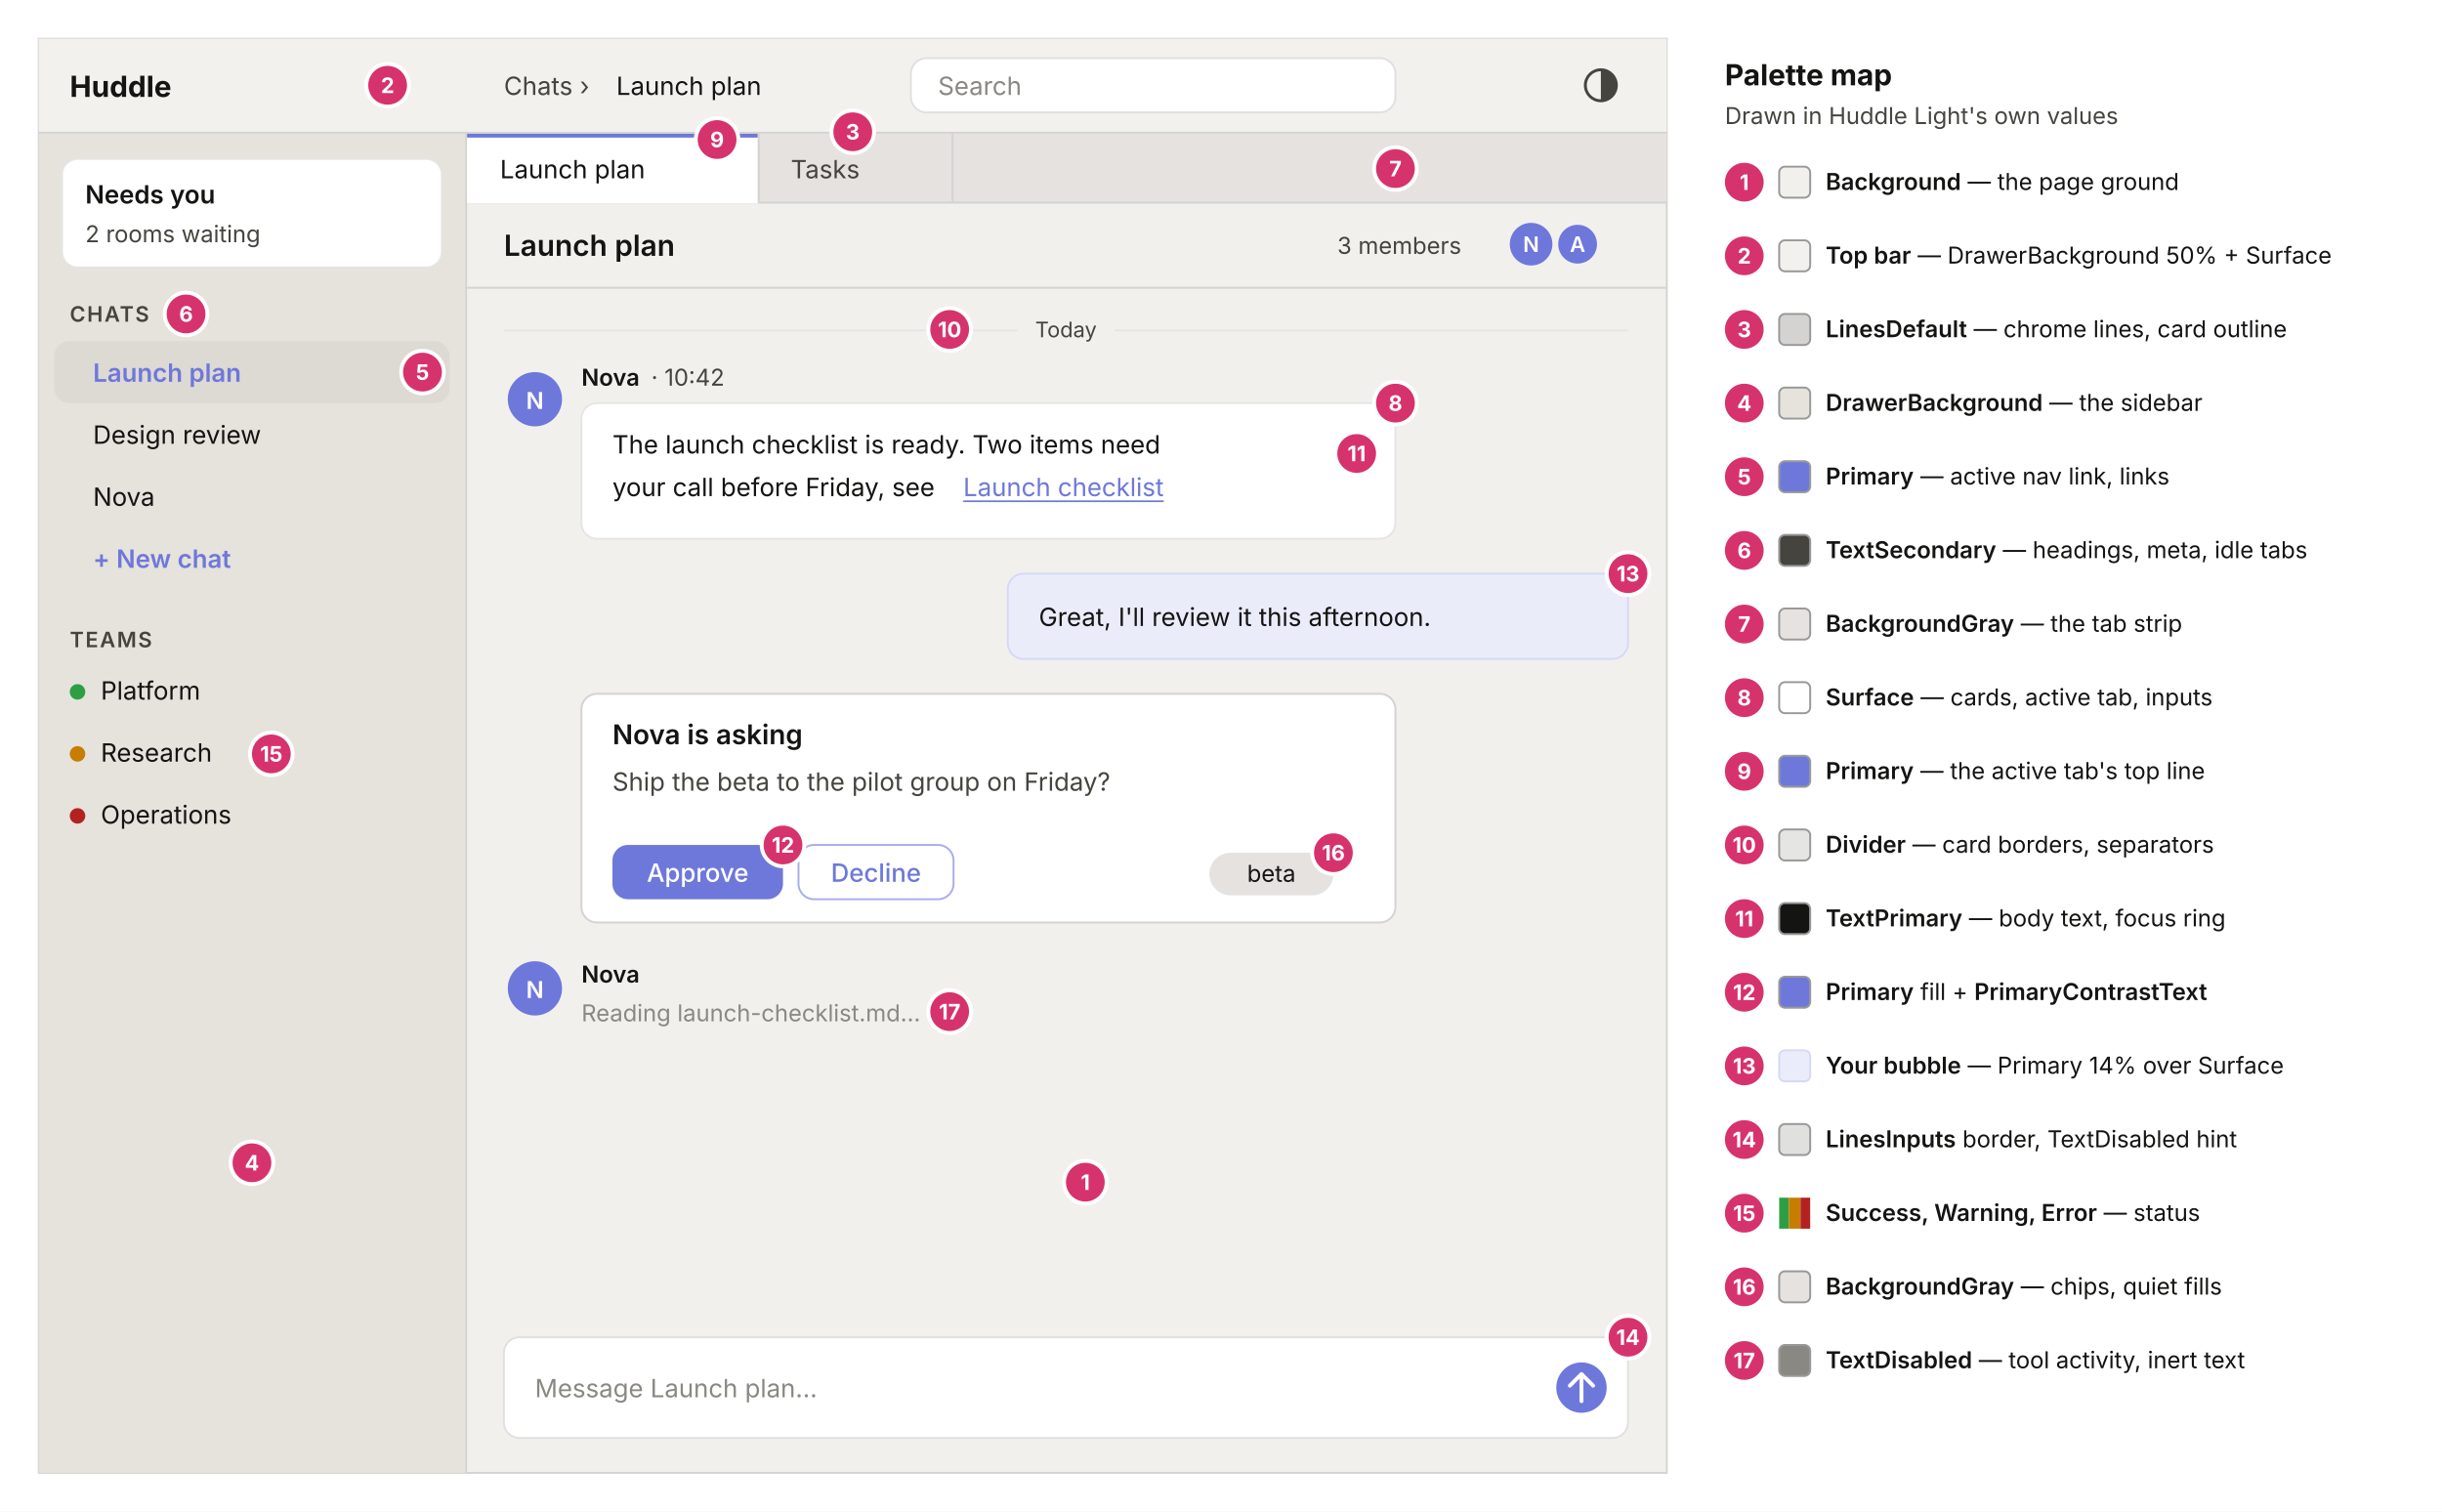
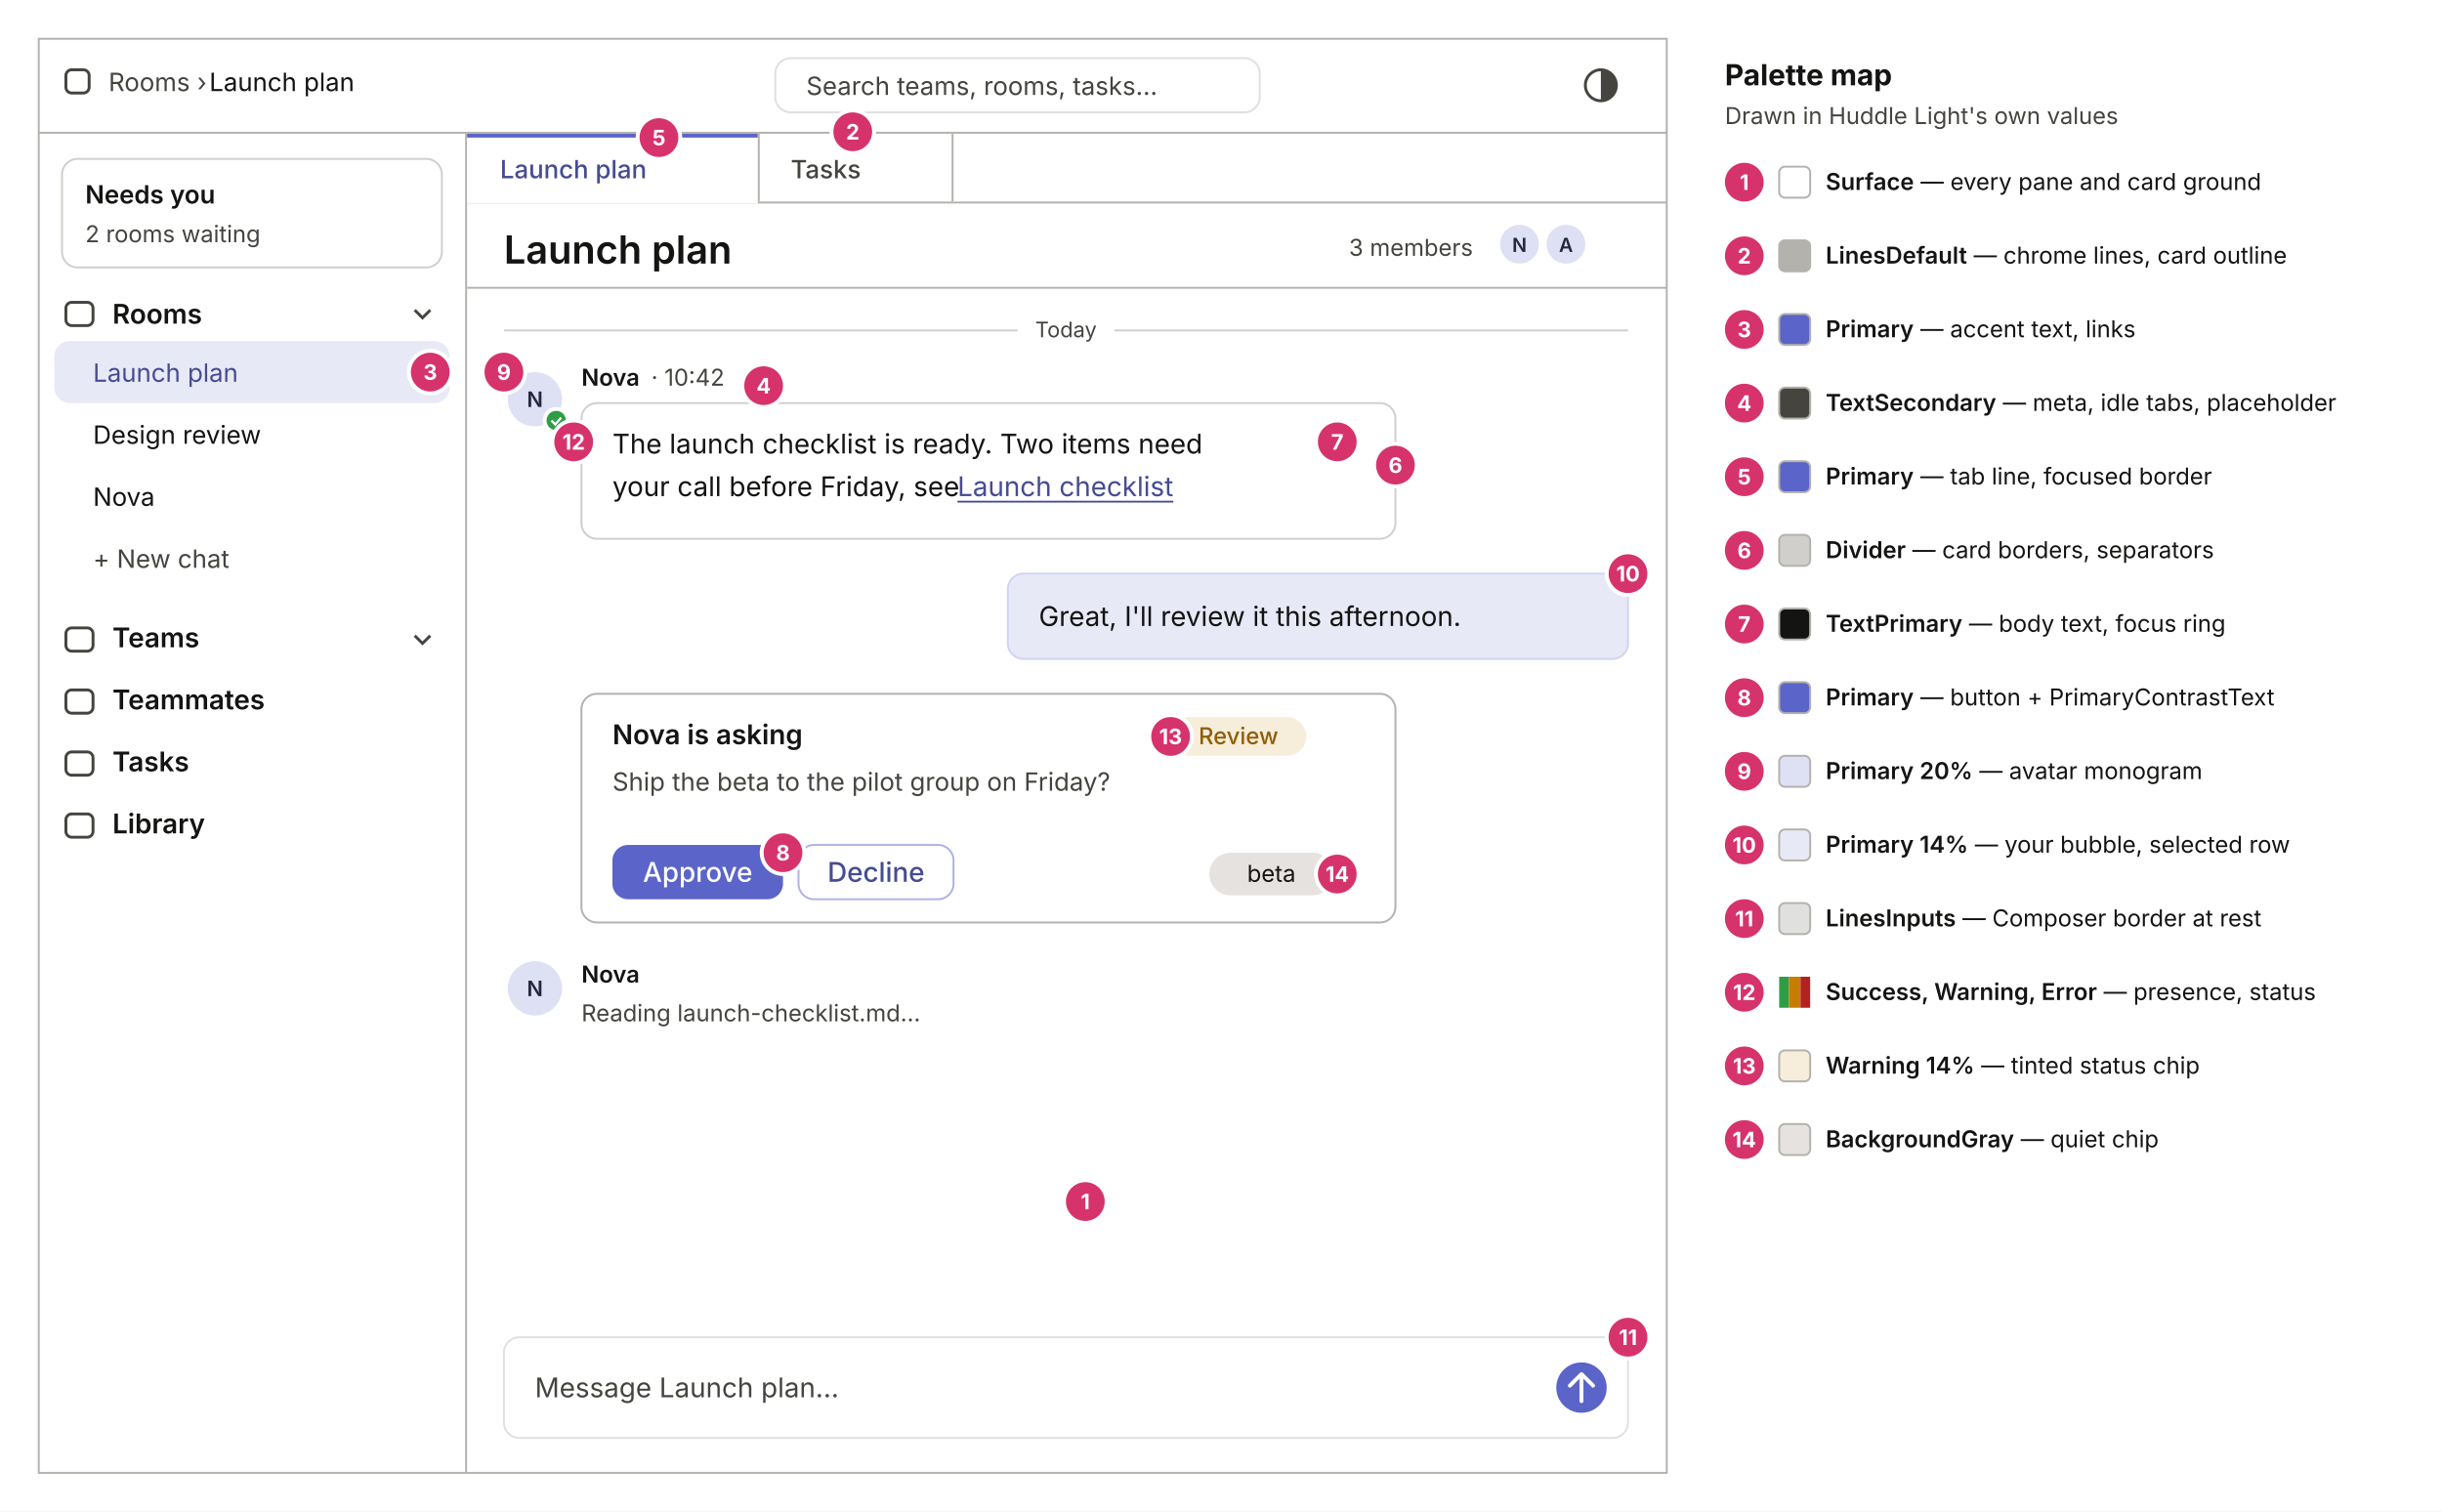
<svg xmlns="http://www.w3.org/2000/svg" viewBox="0 0 1260 780" width="1260" height="780" font-family="Inter, 'Helvetica Neue', Arial, sans-serif">
  <defs>
    <g id="badge">
      <circle r="11" fill="#d6336c" stroke="#ffffff" stroke-width="2" />
    </g>
  </defs>
  <rect x="0" y="0" width="1260" height="780" fill="#ffffff" />
-   <rect x="20" y="20" width="840" height="740" fill="#f2f0ed" stroke="#d4d3d1" />
-   <rect x="20" y="20" width="840" height="48" fill="#f3f1ee" />
-   <line x1="20" y1="68.5" x2="860" y2="68.5" stroke="#d4d3d1" />
-   <text x="36" y="50" font-size="15" font-weight="700" fill="#141413">Huddle</text>
-   <text x="260" y="49" font-size="13" fill="#45443f">Chats  ›</text>
-   <text x="318" y="49" font-size="13" fill="#141413">Launch plan</text>
-   <rect x="470" y="30" width="250" height="28" rx="8" fill="#ffffff" stroke="#e0e0df" />
-   <text x="484" y="49" font-size="13" fill="#8a8882">Search</text>
+   <rect x="20" y="20" width="840" height="740" fill="#ffffff" stroke="#b4b2ad" />
+   <line x1="20" y1="68.5" x2="860" y2="68.5" stroke="#b4b2ad" />
+   <rect x="34" y="36" width="12" height="12" rx="3" fill="none" stroke="#45443f" stroke-width="1.5" />
+   <text x="56" y="47" font-size="13" fill="#45443f">Rooms  ›</text>
+   <text x="108" y="47" font-size="13" fill="#141413">Launch plan</text>
+   <rect x="400" y="30" width="250" height="28" rx="8" fill="#ffffff" stroke="#e0e0df" />
+   <text x="416" y="49" font-size="13" fill="#45443f">Search teams, rooms, tasks…</text>
  <circle cx="826" cy="44" r="8" fill="none" stroke="#45443f" stroke-width="1.5" />
  <path d="M826 36 A8 8 0 0 1 826 52 Z" fill="#45443f" />
-   <rect x="20" y="69" width="220" height="691" fill="#e6e2dc" />
-   <line x1="240.5" y1="69" x2="240.5" y2="760" stroke="#d4d3d1" />
-   <rect x="32" y="82" width="196" height="56" rx="8" fill="#ffffff" stroke="#e5e5e4" />
+   <line x1="240.5" y1="69" x2="240.5" y2="760" stroke="#b4b2ad" />
+   <rect x="32" y="82" width="196" height="56" rx="8" fill="#ffffff" stroke="#d0cfcc" />
  <text x="44" y="105" font-size="13" font-weight="600" fill="#141413">Needs you</text>
  <text x="44" y="125" font-size="12" fill="#45443f">2 rooms waiting</text>
-   <text x="36" y="166" font-size="11" font-weight="600" letter-spacing="0.8" fill="#45443f">CHATS</text>
-   <rect x="28" y="176" width="204" height="32" rx="8" fill="#ddd9d3" />
-   <text x="48" y="197" font-size="13" font-weight="600" fill="#6e78da">Launch plan</text>
+   <rect x="34" y="156" width="14" height="12" rx="3" fill="none" stroke="#45443f" stroke-width="1.5" />
+   <text x="58" y="167" font-size="14" font-weight="600" fill="#141413">Rooms</text>
+   <path d="M214 160 L218 164 L222 160" fill="none" stroke="#45443f" stroke-width="1.5" />
+   <rect x="28" y="176" width="204" height="32" rx="8" fill="#e8e9f7" />
+   <text x="48" y="197" font-size="13" fill="#464c92">Launch plan</text>
  <text x="48" y="229" font-size="13" fill="#141413">Design review</text>
  <text x="48" y="261" font-size="13" fill="#141413">Nova</text>
-   <text x="48" y="293" font-size="13" font-weight="600" fill="#6e78da">+  New chat</text>
-   <text x="36" y="334" font-size="11" font-weight="600" letter-spacing="0.8" fill="#45443f">TEAMS</text>
-   <circle cx="40" cy="357" r="4" fill="#2e9e44" />
-   <text x="52" y="361" font-size="13" fill="#141413">Platform</text>
-   <circle cx="40" cy="389" r="4" fill="#c77d00" />
-   <text x="52" y="393" font-size="13" fill="#141413">Research</text>
-   <circle cx="40" cy="421" r="4" fill="#b32121" />
-   <text x="52" y="425" font-size="13" fill="#141413">Operations</text>
-   <rect x="241" y="69" width="619" height="36" fill="#e5e2e0" />
-   <line x1="241" y1="104.5" x2="860" y2="104.5" stroke="#d4d3d1" />
+   <text x="48" y="293" font-size="13" fill="#45443f">+  New chat</text>
+   <rect x="34" y="324" width="14" height="12" rx="3" fill="none" stroke="#45443f" stroke-width="1.5" />
+   <text x="58" y="334" font-size="14" font-weight="600" fill="#141413">Teams</text>
+   <rect x="34" y="356" width="14" height="12" rx="3" fill="none" stroke="#45443f" stroke-width="1.5" />
+   <text x="58" y="366" font-size="14" font-weight="600" fill="#141413">Teammates</text>
+   <rect x="34" y="388" width="14" height="12" rx="3" fill="none" stroke="#45443f" stroke-width="1.5" />
+   <text x="58" y="398" font-size="14" font-weight="600" fill="#141413">Tasks</text>
+   <rect x="34" y="420" width="14" height="12" rx="3" fill="none" stroke="#45443f" stroke-width="1.5" />
+   <text x="58" y="430" font-size="14" font-weight="600" fill="#141413">Library</text>
+   <path d="M214 328 L218 332 L222 328" fill="none" stroke="#45443f" stroke-width="1.5" />
+   <line x1="241" y1="104.5" x2="860" y2="104.5" stroke="#b4b2ad" />
  <rect x="241" y="69" width="150" height="36" fill="#ffffff" />
-   <rect x="241" y="69" width="150" height="2" fill="#6e78da" />
-   <text x="258" y="92" font-size="13" fill="#141413">Launch plan</text>
-   <line x1="391.5" y1="69" x2="391.5" y2="104" stroke="#d4d3d1" />
-   <text x="408" y="92" font-size="13" fill="#45443f">Tasks</text>
-   <line x1="491.5" y1="69" x2="491.5" y2="104" stroke="#d4d3d1" />
-   <line x1="241" y1="148.5" x2="860" y2="148.5" stroke="#d4d3d1" />
-   <text x="260" y="132" font-size="15" font-weight="600" fill="#141413">Launch plan</text>
-   <text x="690" y="131" font-size="12" fill="#45443f">3 members</text>
-   <circle cx="790" cy="126" r="11" fill="#6e78da" />
-   <text x="790" y="130" font-size="11" font-weight="600" fill="#ffffff" text-anchor="middle">N</text>
-   <circle cx="814" cy="126" r="11" fill="#6e78da" stroke="#f2f0ed" stroke-width="2" />
-   <text x="814" y="130" font-size="11" font-weight="600" fill="#ffffff" text-anchor="middle">A</text>
-   <line x1="260" y1="170.5" x2="525" y2="170.5" stroke="#e5e5e4" />
+   <rect x="241" y="69" width="150" height="2" fill="#5b64c8" />
+   <text x="258" y="92" font-size="13" font-weight="500" fill="#464c92">Launch plan</text>
+   <line x1="391.5" y1="69" x2="391.5" y2="104" stroke="#b4b2ad" />
+   <text x="408" y="92" font-size="13" font-weight="500" fill="#45443f">Tasks</text>
+   <line x1="491.5" y1="69" x2="491.5" y2="104" stroke="#b4b2ad" />
+   <line x1="241" y1="148.5" x2="860" y2="148.5" stroke="#b4b2ad" />
+   <text x="260" y="136" font-size="20" font-weight="600" fill="#141413">Launch plan</text>
+   <text x="696" y="132" font-size="12" fill="#45443f">3 members</text>
+   <circle cx="784" cy="126" r="11" fill="#dee0f4" stroke="#ffffff" stroke-width="2" />
+   <text x="784" y="130" font-size="10" font-weight="600" fill="#262840" text-anchor="middle">N</text>
+   <circle cx="808" cy="126" r="11" fill="#dee0f4" stroke="#ffffff" stroke-width="2" />
+   <text x="808" y="130" font-size="10" font-weight="600" fill="#262840" text-anchor="middle">A</text>
+   <line x1="260" y1="170.5" x2="525" y2="170.5" stroke="#d0cfcc" />
  <text x="550" y="174" font-size="11" fill="#45443f" text-anchor="middle">Today</text>
-   <line x1="575" y1="170.5" x2="840" y2="170.5" stroke="#e5e5e4" />
-   <circle cx="276" cy="206" r="14" fill="#6e78da" />
-   <text x="276" y="211" font-size="12" font-weight="600" fill="#ffffff" text-anchor="middle">N</text>
+   <line x1="575" y1="170.5" x2="840" y2="170.5" stroke="#d0cfcc" />
+   <circle cx="276" cy="206" r="14" fill="#dee0f4" />
+   <text x="276" y="210" font-size="11" font-weight="600" fill="#262840" text-anchor="middle">N</text>
+   <circle cx="287" cy="217" r="6" fill="#2e9e44" stroke="#ffffff" stroke-width="2" />
+   <path d="M284.5 217 L286.5 219 L289.5 215.5" fill="none" stroke="#ffffff" stroke-width="1.2" />
  <text x="300" y="199" font-size="12" font-weight="600" fill="#141413">Nova</text>
  <text x="336" y="199" font-size="12" fill="#45443f">· 10:42</text>
-   <rect x="300" y="208" width="420" height="70" rx="8" fill="#ffffff" stroke="#e5e5e4" />
-   <text x="316" y="234" font-size="13" fill="#141413">The launch checklist is ready. Two items need</text>
-   <text x="316" y="256" font-size="13" fill="#141413">your call before Friday, see</text>
-   <text x="497" y="256" font-size="13" fill="#6e78da" text-decoration="underline">Launch checklist</text>
-   <rect x="520" y="296" width="320" height="44" rx="8" fill="#ebecfa" stroke="#d6d9f5" />
-   <text x="536" y="323" font-size="13" fill="#141413">Great, I'll review it this afternoon.</text>
-   <rect x="300" y="358" width="420" height="118" rx="8" fill="#ffffff" stroke="#d4d3d1" />
+   <rect x="300" y="208" width="420" height="70" rx="8" fill="#ffffff" stroke="#d0cfcc" />
+   <text x="316" y="234" font-size="14" fill="#141413">The launch checklist is ready. Two items need</text>
+   <text x="316" y="256" font-size="14" fill="#141413">your call before Friday, see</text>
+   <text x="494" y="256" font-size="14" fill="#464c92" text-decoration="underline">Launch checklist</text>
+   <rect x="520" y="296" width="320" height="44" rx="8" fill="#e8e9f7" stroke="#d1d4f0" />
+   <text x="536" y="323" font-size="14" fill="#141413">Great, I'll review it this afternoon.</text>
+   <rect x="300" y="358" width="420" height="118" rx="8" fill="#ffffff" stroke="#b4b2ad" />
  <text x="316" y="384" font-size="14" font-weight="600" fill="#141413">Nova is asking</text>
+   <rect x="604" y="370" width="70" height="20" rx="10" fill="#f7eddb" />
+   <text x="639" y="384" font-size="12" font-weight="500" fill="#915e06" text-anchor="middle">Review</text>
  <text x="316" y="408" font-size="13" fill="#45443f">Ship the beta to the pilot group on Friday?</text>
-   <rect x="316" y="436" width="88" height="28" rx="8" fill="#6e78da" />
-   <text x="360" y="455" font-size="13" font-weight="500" fill="#ffffff" text-anchor="middle">Approve</text>
-   <rect x="412" y="436" width="80" height="28" rx="8" fill="none" stroke="#a8aee9" />
-   <text x="452" y="455" font-size="13" font-weight="500" fill="#6e78da" text-anchor="middle">Decline</text>
+   <rect x="316" y="436" width="88" height="28" rx="8" fill="#5b64c8" />
+   <text x="360" y="455" font-size="14" font-weight="500" fill="#ffffff" text-anchor="middle">Approve</text>
+   <rect x="412" y="436" width="80" height="28" rx="8" fill="none" stroke="#adb2e4" />
+   <text x="452" y="455" font-size="14" font-weight="500" fill="#464c92" text-anchor="middle">Decline</text>
  <rect x="624" y="440" width="64" height="22" rx="11" fill="#e5e2e0" />
  <text x="656" y="455" font-size="12" fill="#141413" text-anchor="middle">beta</text>
-   <circle cx="276" cy="510" r="14" fill="#6e78da" />
-   <text x="276" y="515" font-size="12" font-weight="600" fill="#ffffff" text-anchor="middle">N</text>
+   <circle cx="276" cy="510" r="14" fill="#dee0f4" />
+   <text x="276" y="514" font-size="11" font-weight="600" fill="#262840" text-anchor="middle">N</text>
  <text x="300" y="507" font-size="12" font-weight="600" fill="#141413">Nova</text>
-   <text x="300" y="527" font-size="12" fill="#8a8882">Reading launch-checklist.md…</text>
+   <text x="300" y="527" font-size="12" fill="#45443f">Reading launch-checklist.md…</text>
  <rect x="260" y="690" width="580" height="52" rx="8" fill="#ffffff" stroke="#e0e0df" />
-   <text x="276" y="721" font-size="13" fill="#8a8882">Message Launch plan…</text>
-   <circle cx="816" cy="716" r="13" fill="#6e78da" />
+   <text x="276" y="721" font-size="14" fill="#45443f">Message Launch plan…</text>
+   <circle cx="816" cy="716" r="13" fill="#5b64c8" />
  <path d="M816 723 V710 M810 715 L816 709 L822 715" fill="none" stroke="#ffffff" stroke-width="2" stroke-linecap="round" stroke-linejoin="round" />
  <g font-size="11" font-weight="700" fill="#ffffff" text-anchor="middle">
-     <use href="#badge" x="560" y="610" />
-     <text x="560" y="614">1</text>
-     <use href="#badge" x="200" y="44" />
-     <text x="200" y="48">2</text>
+     <use href="#badge" x="560" y="620" />
+     <text x="560" y="624">1</text>
    <use href="#badge" x="440" y="68" />
-     <text x="440" y="72">3</text>
-     <use href="#badge" x="130" y="600" />
-     <text x="130" y="604">4</text>
-     <use href="#badge" x="218" y="192" />
-     <text x="218" y="196">5</text>
-     <use href="#badge" x="96" y="162" />
-     <text x="96" y="166">6</text>
-     <use href="#badge" x="720" y="87" />
-     <text x="720" y="91">7</text>
-     <use href="#badge" x="720" y="208" />
-     <text x="720" y="212">8</text>
-     <use href="#badge" x="370" y="72" />
-     <text x="370" y="76">9</text>
-     <use href="#badge" x="490" y="170" />
-     <text x="490" y="174">10</text>
-     <use href="#badge" x="700" y="234" />
-     <text x="700" y="238">11</text>
-     <use href="#badge" x="404" y="436" />
-     <text x="404" y="440">12</text>
+     <text x="440" y="72">2</text>
+     <use href="#badge" x="222" y="192" />
+     <text x="222" y="196">3</text>
+     <use href="#badge" x="394" y="199" />
+     <text x="394" y="203">4</text>
+     <use href="#badge" x="340" y="71" />
+     <text x="340" y="75">5</text>
+     <use href="#badge" x="720" y="240" />
+     <text x="720" y="244">6</text>
+     <use href="#badge" x="690" y="228" />
+     <text x="690" y="232">7</text>
+     <use href="#badge" x="404" y="440" />
+     <text x="404" y="444">8</text>
+     <use href="#badge" x="260" y="192" />
+     <text x="260" y="196">9</text>
    <use href="#badge" x="840" y="296" />
-     <text x="840" y="300">13</text>
+     <text x="840" y="300">10</text>
    <use href="#badge" x="840" y="690" />
-     <text x="840" y="694">14</text>
-     <use href="#badge" x="140" y="389" />
-     <text x="140" y="393">15</text>
-     <use href="#badge" x="688" y="440" />
-     <text x="688" y="444">16</text>
-     <use href="#badge" x="490" y="522" />
-     <text x="490" y="526">17</text>
+     <text x="840" y="694">11</text>
+     <use href="#badge" x="296" y="228" />
+     <text x="296" y="232">12</text>
+     <use href="#badge" x="604" y="380" />
+     <text x="604" y="384">13</text>
+     <use href="#badge" x="690" y="451" />
+     <text x="690" y="455">14</text>
  </g>
  <text x="890" y="44" font-size="15" font-weight="700" fill="#141413">Palette map</text>
  <text x="890" y="64" font-size="12" fill="#45443f">Drawn in Huddle Light's own values</text>
  <g font-size="12" fill="#141413">
    <use href="#badge" x="900" y="94" />
    <text x="900" y="98" fill="#fff" font-size="11" font-weight="700" text-anchor="middle">1</text>
-     <rect x="918" y="86" width="16" height="16" rx="3" fill="#f2f0ed" stroke="#999" />
+     <rect x="918" y="86" width="16" height="16" rx="3" fill="#ffffff" stroke="#b4b2ad" />
    <text x="942" y="98">
-       <tspan font-weight="600">Background</tspan> — the page ground</text>
+       <tspan font-weight="600">Surface</tspan> — every pane and card ground</text>
    <use href="#badge" x="900" y="132" />
    <text x="900" y="136" fill="#fff" font-size="11" font-weight="700" text-anchor="middle">2</text>
-     <rect x="918" y="124" width="16" height="16" rx="3" fill="#f3f1ee" stroke="#999" />
+     <rect x="918" y="124" width="16" height="16" rx="3" fill="#b4b2ad" stroke="#b4b2ad" />
    <text x="942" y="136">
-       <tspan font-weight="600">Top bar</tspan> — DrawerBackground 50% + Surface</text>
+       <tspan font-weight="600">LinesDefault</tspan> — chrome lines, card outline</text>
    <use href="#badge" x="900" y="170" />
    <text x="900" y="174" fill="#fff" font-size="11" font-weight="700" text-anchor="middle">3</text>
-     <rect x="918" y="162" width="16" height="16" rx="3" fill="#d4d3d1" stroke="#999" />
+     <rect x="918" y="162" width="16" height="16" rx="3" fill="#5b64c8" stroke="#b4b2ad" />
    <text x="942" y="174">
-       <tspan font-weight="600">LinesDefault</tspan> — chrome lines, card outline</text>
+       <tspan font-weight="600">Primary</tspan> — accent text, links</text>
    <use href="#badge" x="900" y="208" />
    <text x="900" y="212" fill="#fff" font-size="11" font-weight="700" text-anchor="middle">4</text>
-     <rect x="918" y="200" width="16" height="16" rx="3" fill="#e6e2dc" stroke="#999" />
+     <rect x="918" y="200" width="16" height="16" rx="3" fill="#45443f" stroke="#b4b2ad" />
    <text x="942" y="212">
-       <tspan font-weight="600">DrawerBackground</tspan> — the sidebar</text>
+       <tspan font-weight="600">TextSecondary</tspan> — meta, idle tabs, placeholder</text>
    <use href="#badge" x="900" y="246" />
    <text x="900" y="250" fill="#fff" font-size="11" font-weight="700" text-anchor="middle">5</text>
-     <rect x="918" y="238" width="16" height="16" rx="3" fill="#6e78da" stroke="#999" />
+     <rect x="918" y="238" width="16" height="16" rx="3" fill="#5b64c8" stroke="#b4b2ad" />
    <text x="942" y="250">
-       <tspan font-weight="600">Primary</tspan> — active nav link, links</text>
+       <tspan font-weight="600">Primary</tspan> — tab line, focused border</text>
    <use href="#badge" x="900" y="284" />
    <text x="900" y="288" fill="#fff" font-size="11" font-weight="700" text-anchor="middle">6</text>
-     <rect x="918" y="276" width="16" height="16" rx="3" fill="#45443f" stroke="#999" />
+     <rect x="918" y="276" width="16" height="16" rx="3" fill="#d0cfcc" stroke="#b4b2ad" />
    <text x="942" y="288">
-       <tspan font-weight="600">TextSecondary</tspan> — headings, meta, idle tabs</text>
+       <tspan font-weight="600">Divider</tspan> — card borders, separators</text>
    <use href="#badge" x="900" y="322" />
    <text x="900" y="326" fill="#fff" font-size="11" font-weight="700" text-anchor="middle">7</text>
-     <rect x="918" y="314" width="16" height="16" rx="3" fill="#e5e2e0" stroke="#999" />
+     <rect x="918" y="314" width="16" height="16" rx="3" fill="#141413" stroke="#b4b2ad" />
    <text x="942" y="326">
-       <tspan font-weight="600">BackgroundGray</tspan> — the tab strip</text>
+       <tspan font-weight="600">TextPrimary</tspan> — body text, focus ring</text>
    <use href="#badge" x="900" y="360" />
    <text x="900" y="364" fill="#fff" font-size="11" font-weight="700" text-anchor="middle">8</text>
-     <rect x="918" y="352" width="16" height="16" rx="3" fill="#ffffff" stroke="#999" />
+     <rect x="918" y="352" width="16" height="16" rx="3" fill="#5b64c8" stroke="#b4b2ad" />
    <text x="942" y="364">
-       <tspan font-weight="600">Surface</tspan> — cards, active tab, inputs</text>
+       <tspan font-weight="600">Primary</tspan> — button + PrimaryContrastText</text>
    <use href="#badge" x="900" y="398" />
    <text x="900" y="402" fill="#fff" font-size="11" font-weight="700" text-anchor="middle">9</text>
-     <rect x="918" y="390" width="16" height="16" rx="3" fill="#6e78da" stroke="#999" />
+     <rect x="918" y="390" width="16" height="16" rx="3" fill="#dee0f4" stroke="#b4b2ad" />
    <text x="942" y="402">
-       <tspan font-weight="600">Primary</tspan> — the active tab's top line</text>
+       <tspan font-weight="600">Primary 20%</tspan> — avatar monogram</text>
    <use href="#badge" x="900" y="436" />
    <text x="900" y="440" fill="#fff" font-size="11" font-weight="700" text-anchor="middle">10</text>
-     <rect x="918" y="428" width="16" height="16" rx="3" fill="#e5e5e4" stroke="#999" />
+     <rect x="918" y="428" width="16" height="16" rx="3" fill="#e8e9f7" stroke="#b4b2ad" />
    <text x="942" y="440">
-       <tspan font-weight="600">Divider</tspan> — card borders, separators</text>
+       <tspan font-weight="600">Primary 14%</tspan> — your bubble, selected row</text>
    <use href="#badge" x="900" y="474" />
    <text x="900" y="478" fill="#fff" font-size="11" font-weight="700" text-anchor="middle">11</text>
-     <rect x="918" y="466" width="16" height="16" rx="3" fill="#141413" stroke="#999" />
+     <rect x="918" y="466" width="16" height="16" rx="3" fill="#e0e0df" stroke="#b4b2ad" />
    <text x="942" y="478">
-       <tspan font-weight="600">TextPrimary</tspan> — body text, focus ring</text>
+       <tspan font-weight="600">LinesInputs</tspan> — Composer border at rest</text>
    <use href="#badge" x="900" y="512" />
    <text x="900" y="516" fill="#fff" font-size="11" font-weight="700" text-anchor="middle">12</text>
-     <rect x="918" y="504" width="16" height="16" rx="3" fill="#6e78da" stroke="#999" />
+     <rect x="918" y="504" width="5" height="16" fill="#2e9e44" />
+     <rect x="923" y="504" width="6" height="16" fill="#c77d00" />
+     <rect x="929" y="504" width="5" height="16" fill="#b32121" />
    <text x="942" y="516">
-       <tspan font-weight="600">Primary</tspan> fill + <tspan font-weight="600">PrimaryContrastText</tspan>
-     </text>
+       <tspan font-weight="600">Success, Warning, Error</tspan> — presence, status</text>
    <use href="#badge" x="900" y="550" />
    <text x="900" y="554" fill="#fff" font-size="11" font-weight="700" text-anchor="middle">13</text>
-     <rect x="918" y="542" width="16" height="16" rx="3" fill="#ebecfa" stroke="#d6d9f5" />
+     <rect x="918" y="542" width="16" height="16" rx="3" fill="#f7eddb" stroke="#b4b2ad" />
    <text x="942" y="554">
-       <tspan font-weight="600">Your bubble</tspan> — Primary 14% over Surface</text>
+       <tspan font-weight="600">Warning 14%</tspan> — tinted status chip</text>
    <use href="#badge" x="900" y="588" />
    <text x="900" y="592" fill="#fff" font-size="11" font-weight="700" text-anchor="middle">14</text>
-     <rect x="918" y="580" width="16" height="16" rx="3" fill="#e0e0df" stroke="#999" />
+     <rect x="918" y="580" width="16" height="16" rx="3" fill="#e5e2e0" stroke="#b4b2ad" />
    <text x="942" y="592">
-       <tspan font-weight="600">LinesInputs</tspan> border, TextDisabled hint</text>
-     <use href="#badge" x="900" y="626" />
-     <text x="900" y="630" fill="#fff" font-size="11" font-weight="700" text-anchor="middle">15</text>
-     <rect x="918" y="618" width="5" height="16" fill="#2e9e44" />
-     <rect x="923" y="618" width="6" height="16" fill="#c77d00" />
-     <rect x="929" y="618" width="5" height="16" fill="#b32121" />
-     <text x="942" y="630">
-       <tspan font-weight="600">Success, Warning, Error</tspan> — status</text>
-     <use href="#badge" x="900" y="664" />
-     <text x="900" y="668" fill="#fff" font-size="11" font-weight="700" text-anchor="middle">16</text>
-     <rect x="918" y="656" width="16" height="16" rx="3" fill="#e5e2e0" stroke="#999" />
-     <text x="942" y="668">
-       <tspan font-weight="600">BackgroundGray</tspan> — chips, quiet fills</text>
-     <use href="#badge" x="900" y="702" />
-     <text x="900" y="706" fill="#fff" font-size="11" font-weight="700" text-anchor="middle">17</text>
-     <rect x="918" y="694" width="16" height="16" rx="3" fill="#8a8882" stroke="#999" />
-     <text x="942" y="706">
-       <tspan font-weight="600">TextDisabled</tspan> — tool activity, inert text</text>
+       <tspan font-weight="600">BackgroundGray</tspan> — quiet chip</text>
  </g>
</svg>
